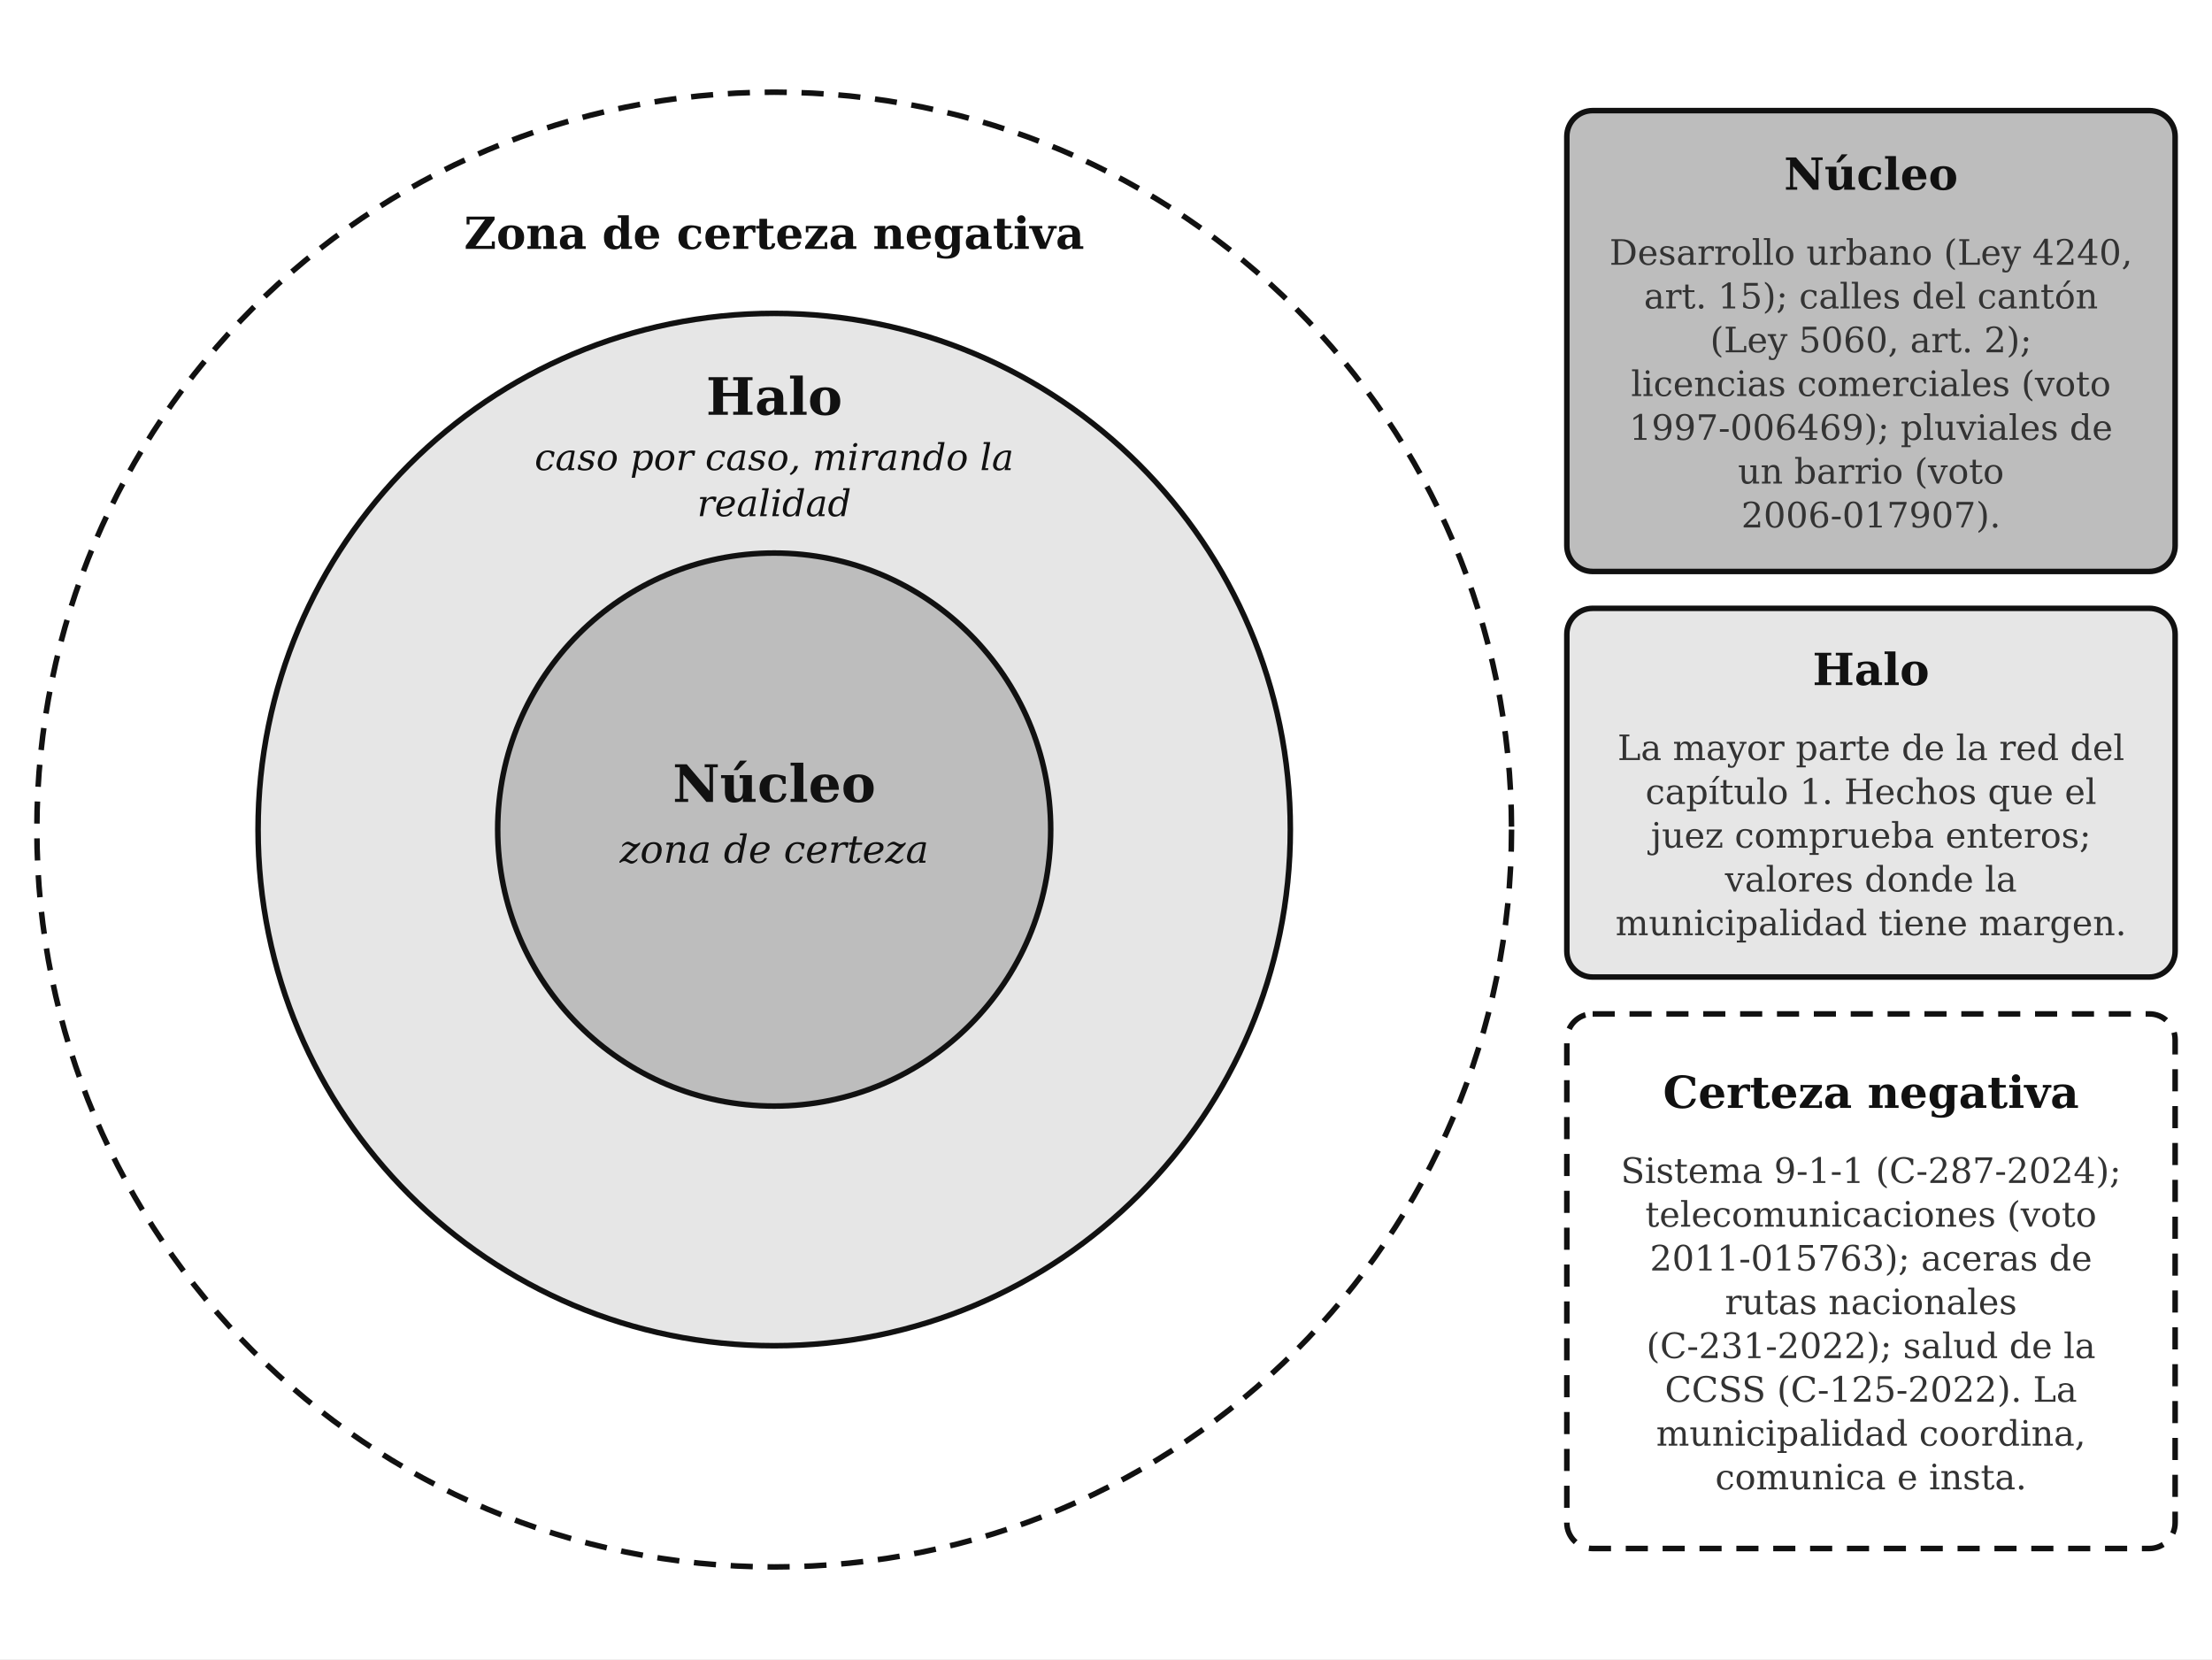
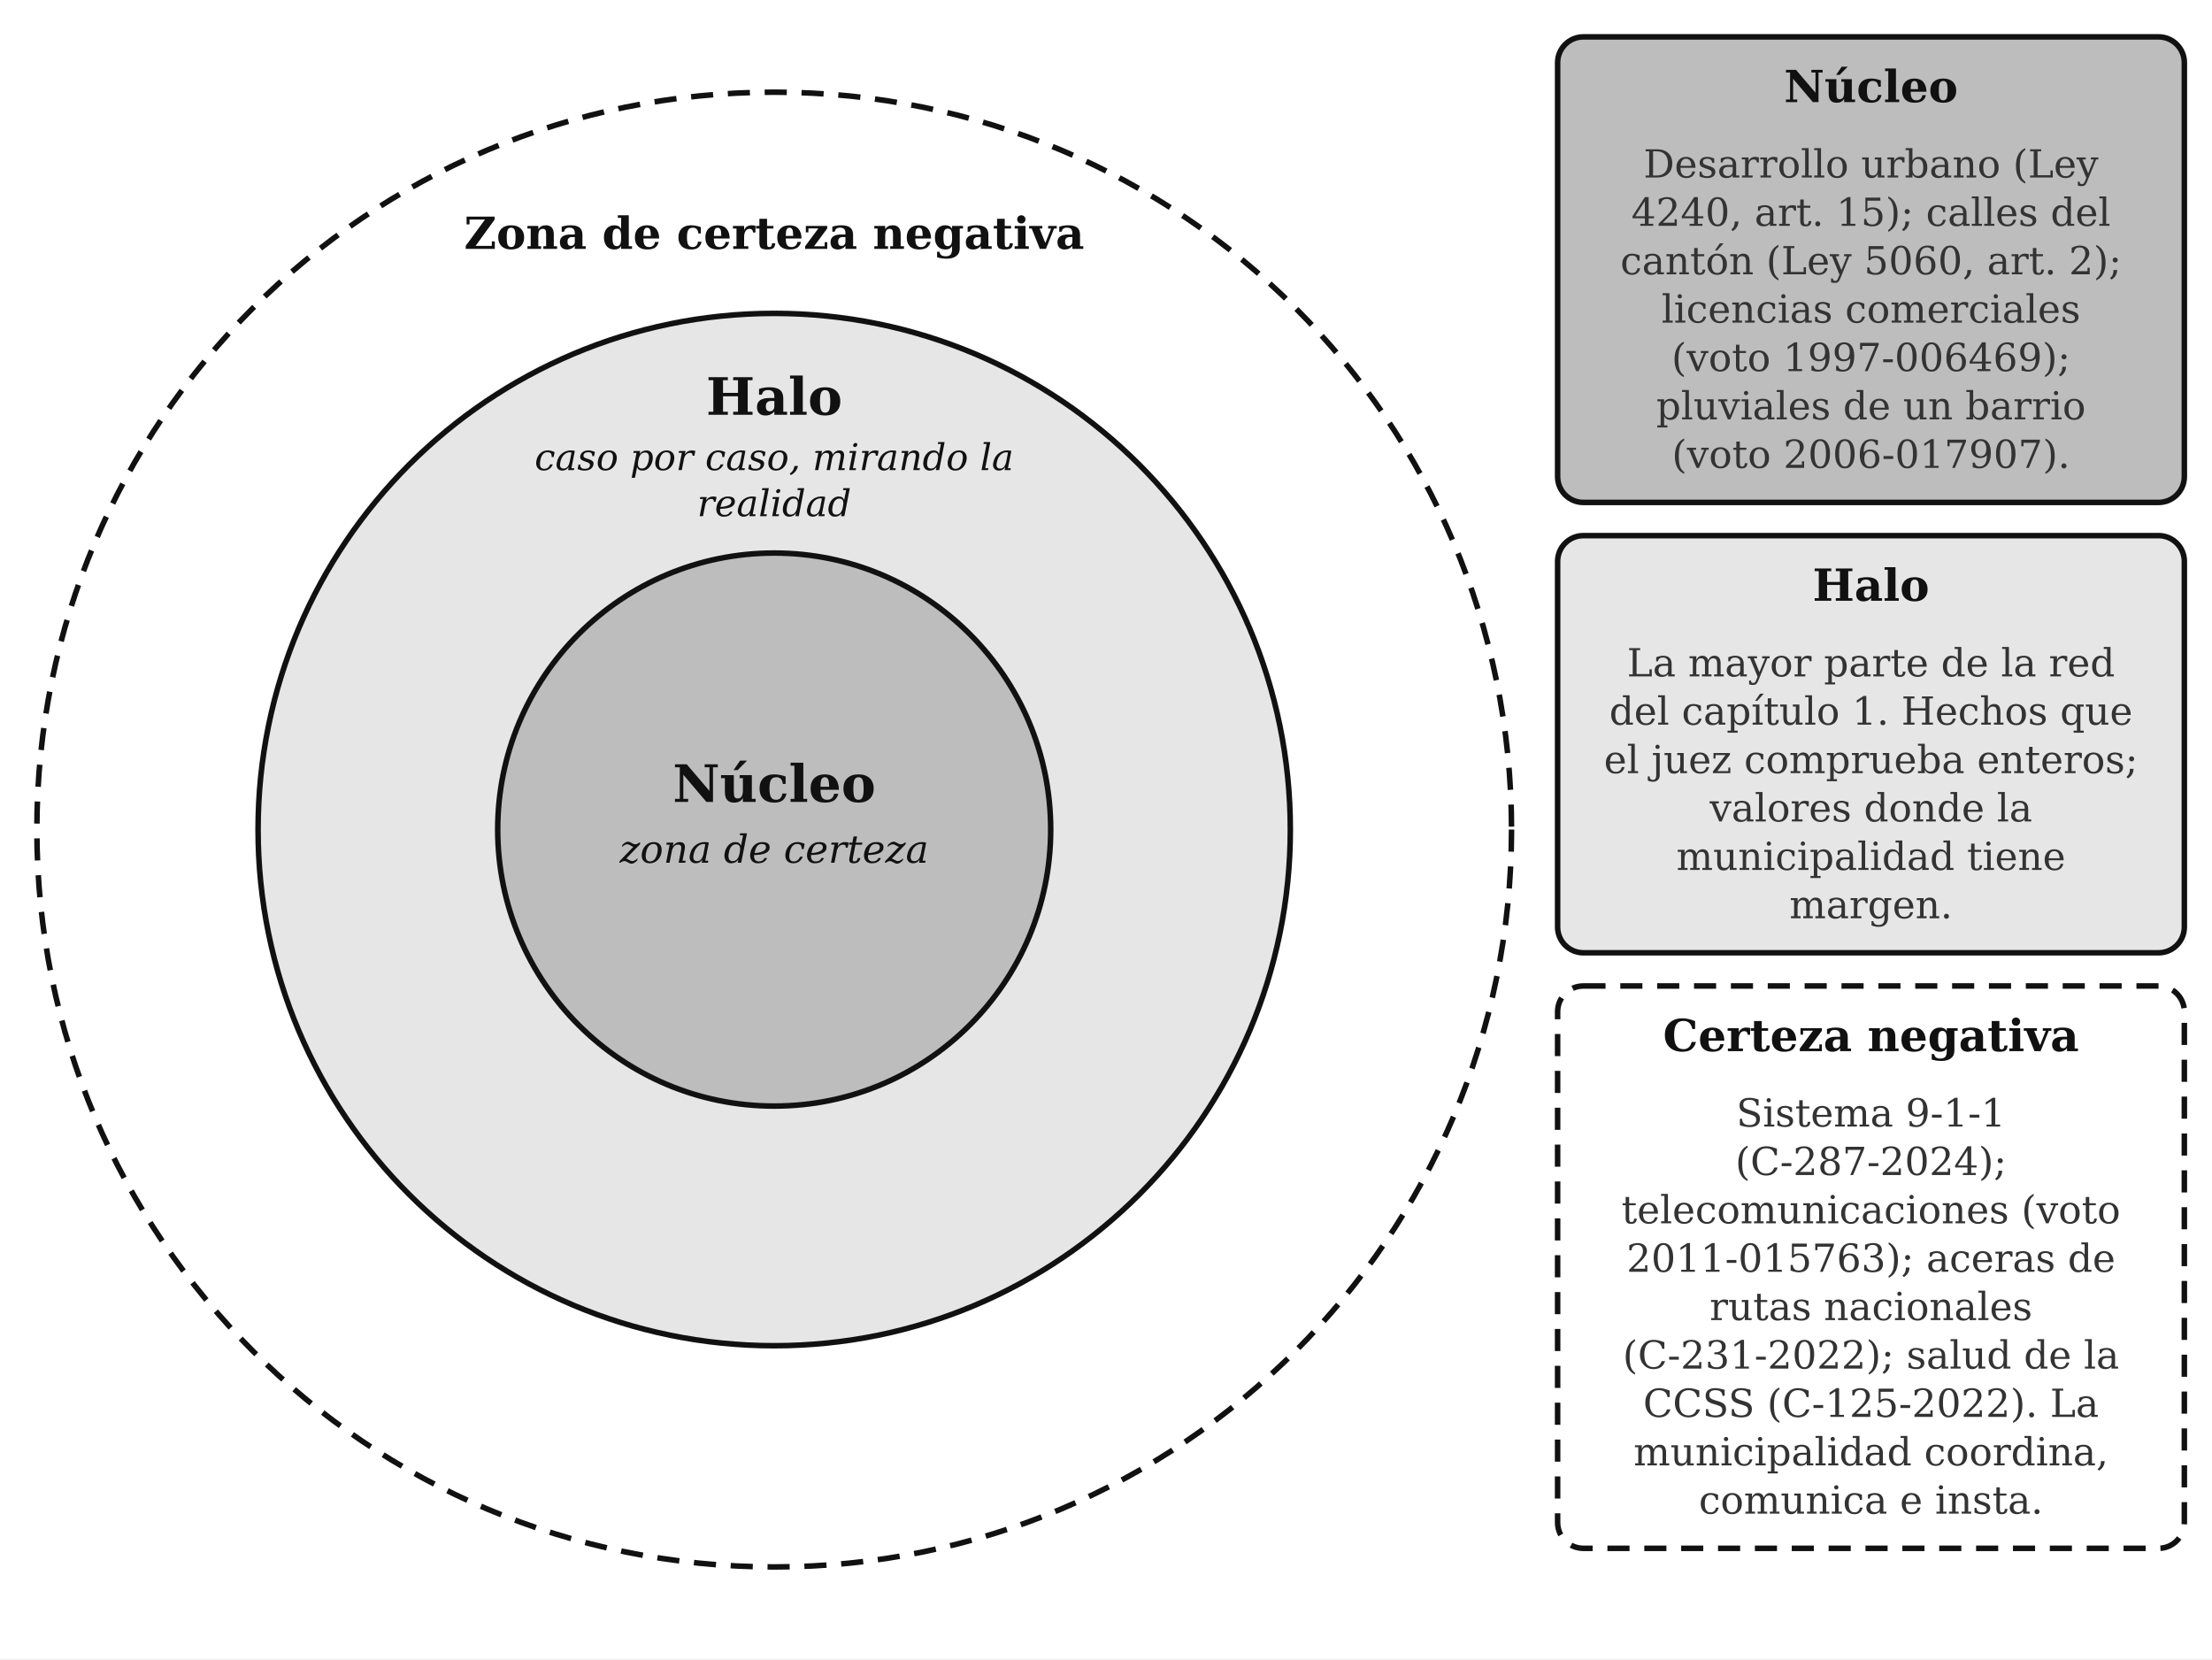
<svg xmlns="http://www.w3.org/2000/svg" width="1200" height="900" viewBox="0 0 1200 900" font-family="DejaVu Serif, serif">
  <defs>
    <marker id="ar" markerWidth="14" markerHeight="14" refX="11" refY="7" orient="auto" markerUnits="userSpaceOnUse">
      <path d="M0,0 L14,7 L0,14 Z" fill="#111" />
    </marker>
  </defs>
  <rect width="100%" height="100%" fill="white" />
  <ellipse cx="420" cy="450" rx="400" ry="400" fill="white" stroke="#111" stroke-width="3" stroke-dasharray="12,8" />
  <ellipse cx="420" cy="450" rx="280" ry="280" fill="#e6e6e6" stroke="#111" stroke-width="3" />
  <ellipse cx="420" cy="450" rx="150" ry="150" fill="#bdbdbd" stroke="#111" stroke-width="3" />
  <text x="420.0" y="435.0" font-size="28" font-weight="bold" font-style="normal" text-anchor="middle" fill="#111">Núcleo</text>
  <text x="420.0" y="468.0" font-size="21" font-weight="normal" font-style="italic" text-anchor="middle" fill="#111">zona de certeza</text>
  <text x="420.0" y="225.0" font-size="28" font-weight="bold" font-style="normal" text-anchor="middle" fill="#111">Halo</text>
  <text x="420.0" y="255.0" font-size="20" font-weight="normal" font-style="italic" text-anchor="middle" fill="#111">caso por caso, mirando la</text>
  <text x="420.0" y="280.0" font-size="20" font-weight="normal" font-style="italic" text-anchor="middle" fill="#111">realidad</text>
  <text x="420.0" y="135.0" font-size="24" font-weight="bold" font-style="normal" text-anchor="middle" fill="#111">Zona de certeza negativa</text>
-   <rect x="850" y="60" width="330" height="250" rx="14" fill="#bdbdbd" stroke="#111" stroke-width="3" />
-   <text x="1015.0" y="102.9" font-size="24" font-weight="bold" font-style="normal" text-anchor="middle" fill="#111">Núcleo</text>
-   <text x="1015.0" y="143.6" font-size="19" font-weight="normal" font-style="normal" text-anchor="middle" fill="#333">Desarrollo urbano (Ley 4240,</text>
-   <text x="1015.0" y="167.3" font-size="19" font-weight="normal" font-style="normal" text-anchor="middle" fill="#333">art. 15); calles del cantón</text>
-   <text x="1015.0" y="191.1" font-size="19" font-weight="normal" font-style="normal" text-anchor="middle" fill="#333">(Ley 5060, art. 2);</text>
-   <text x="1015.0" y="214.8" font-size="19" font-weight="normal" font-style="normal" text-anchor="middle" fill="#333">licencias comerciales (voto</text>
-   <text x="1015.0" y="238.6" font-size="19" font-weight="normal" font-style="normal" text-anchor="middle" fill="#333">1997-006469); pluviales de</text>
-   <text x="1015.0" y="262.3" font-size="19" font-weight="normal" font-style="normal" text-anchor="middle" fill="#333">un barrio (voto</text>
-   <text x="1015.0" y="286.1" font-size="19" font-weight="normal" font-style="normal" text-anchor="middle" fill="#333">2006-017907).</text>
-   <rect x="850" y="330" width="330" height="200" rx="14" fill="#e6e6e6" stroke="#111" stroke-width="3" />
-   <text x="1015.0" y="371.6" font-size="24" font-weight="bold" font-style="normal" text-anchor="middle" fill="#111">Halo</text>
-   <text x="1015.0" y="412.3" font-size="19" font-weight="normal" font-style="normal" text-anchor="middle" fill="#333">La mayor parte de la red del</text>
-   <text x="1015.0" y="436.1" font-size="19" font-weight="normal" font-style="normal" text-anchor="middle" fill="#333">capítulo 1. Hechos que el</text>
-   <text x="1015.0" y="459.8" font-size="19" font-weight="normal" font-style="normal" text-anchor="middle" fill="#333">juez comprueba enteros;</text>
-   <text x="1015.0" y="483.6" font-size="19" font-weight="normal" font-style="normal" text-anchor="middle" fill="#333">valores donde la</text>
-   <text x="1015.0" y="507.3" font-size="19" font-weight="normal" font-style="normal" text-anchor="middle" fill="#333">municipalidad tiene margen.</text>
-   <rect x="850" y="550" width="330" height="290" rx="14" fill="white" stroke="#111" stroke-width="3" stroke-dasharray="12,8" />
-   <text x="1015.0" y="601.0" font-size="24" font-weight="bold" font-style="normal" text-anchor="middle" fill="#111">Certeza negativa</text>
-   <text x="1015.0" y="641.7" font-size="19" font-weight="normal" font-style="normal" text-anchor="middle" fill="#333">Sistema 9-1-1 (C-287-2024);</text>
-   <text x="1015.0" y="665.4" font-size="19" font-weight="normal" font-style="normal" text-anchor="middle" fill="#333">telecomunicaciones (voto</text>
-   <text x="1015.0" y="689.2" font-size="19" font-weight="normal" font-style="normal" text-anchor="middle" fill="#333">2011-015763); aceras de</text>
-   <text x="1015.0" y="712.9" font-size="19" font-weight="normal" font-style="normal" text-anchor="middle" fill="#333">rutas nacionales</text>
-   <text x="1015.0" y="736.7" font-size="19" font-weight="normal" font-style="normal" text-anchor="middle" fill="#333">(C-231-2022); salud de la</text>
-   <text x="1015.0" y="760.4" font-size="19" font-weight="normal" font-style="normal" text-anchor="middle" fill="#333">CCSS (C-125-2022). La</text>
-   <text x="1015.0" y="784.2" font-size="19" font-weight="normal" font-style="normal" text-anchor="middle" fill="#333">municipalidad coordina,</text>
-   <text x="1015.0" y="807.9" font-size="19" font-weight="normal" font-style="normal" text-anchor="middle" fill="#333">comunica e insta.</text>
+   <rect x="845" y="20" width="340" height="252.55" rx="14" fill="#bdbdbd" stroke="#111" stroke-width="3" />
+   <text x="1015.0" y="55.4" font-size="24" font-weight="bold" font-style="normal" text-anchor="middle" fill="#111">Núcleo</text>
+   <text x="1015.0" y="96.3" font-size="21" font-weight="normal" font-style="normal" text-anchor="middle" fill="#333">Desarrollo urbano (Ley</text>
+   <text x="1015.0" y="122.5" font-size="21" font-weight="normal" font-style="normal" text-anchor="middle" fill="#333">4240, art. 15); calles del</text>
+   <text x="1015.0" y="148.8" font-size="21" font-weight="normal" font-style="normal" text-anchor="middle" fill="#333">cantón (Ley 5060, art. 2);</text>
+   <text x="1015.0" y="175.0" font-size="21" font-weight="normal" font-style="normal" text-anchor="middle" fill="#333">licencias comerciales</text>
+   <text x="1015.0" y="201.3" font-size="21" font-weight="normal" font-style="normal" text-anchor="middle" fill="#333">(voto 1997-006469);</text>
+   <text x="1015.0" y="227.5" font-size="21" font-weight="normal" font-style="normal" text-anchor="middle" fill="#333">pluviales de un barrio</text>
+   <text x="1015.0" y="253.8" font-size="21" font-weight="normal" font-style="normal" text-anchor="middle" fill="#333">(voto 2006-017907).</text>
+   <rect x="845" y="290.55" width="340" height="226.3" rx="14" fill="#e6e6e6" stroke="#111" stroke-width="3" />
+   <text x="1015.0" y="325.9" font-size="24" font-weight="bold" font-style="normal" text-anchor="middle" fill="#111">Halo</text>
+   <text x="1015.0" y="366.9" font-size="21" font-weight="normal" font-style="normal" text-anchor="middle" fill="#333">La mayor parte de la red</text>
+   <text x="1015.0" y="393.1" font-size="21" font-weight="normal" font-style="normal" text-anchor="middle" fill="#333">del capítulo 1. Hechos que</text>
+   <text x="1015.0" y="419.4" font-size="21" font-weight="normal" font-style="normal" text-anchor="middle" fill="#333">el juez comprueba enteros;</text>
+   <text x="1015.0" y="445.6" font-size="21" font-weight="normal" font-style="normal" text-anchor="middle" fill="#333">valores donde la</text>
+   <text x="1015.0" y="471.9" font-size="21" font-weight="normal" font-style="normal" text-anchor="middle" fill="#333">municipalidad tiene</text>
+   <text x="1015.0" y="498.1" font-size="21" font-weight="normal" font-style="normal" text-anchor="middle" fill="#333">margen.</text>
+   <rect x="845" y="534.85" width="340" height="305.05" rx="14" fill="white" stroke="#111" stroke-width="3" stroke-dasharray="12,8" />
+   <text x="1015.0" y="570.2" font-size="24" font-weight="bold" font-style="normal" text-anchor="middle" fill="#111">Certeza negativa</text>
+   <text x="1015.0" y="611.1" font-size="21" font-weight="normal" font-style="normal" text-anchor="middle" fill="#333">Sistema 9-1-1</text>
+   <text x="1015.0" y="637.4" font-size="21" font-weight="normal" font-style="normal" text-anchor="middle" fill="#333">(C-287-2024);</text>
+   <text x="1015.0" y="663.6" font-size="21" font-weight="normal" font-style="normal" text-anchor="middle" fill="#333">telecomunicaciones (voto</text>
+   <text x="1015.0" y="689.9" font-size="21" font-weight="normal" font-style="normal" text-anchor="middle" fill="#333">2011-015763); aceras de</text>
+   <text x="1015.0" y="716.1" font-size="21" font-weight="normal" font-style="normal" text-anchor="middle" fill="#333">rutas nacionales</text>
+   <text x="1015.0" y="742.4" font-size="21" font-weight="normal" font-style="normal" text-anchor="middle" fill="#333">(C-231-2022); salud de la</text>
+   <text x="1015.0" y="768.6" font-size="21" font-weight="normal" font-style="normal" text-anchor="middle" fill="#333">CCSS (C-125-2022). La</text>
+   <text x="1015.0" y="794.9" font-size="21" font-weight="normal" font-style="normal" text-anchor="middle" fill="#333">municipalidad coordina,</text>
+   <text x="1015.0" y="821.1" font-size="21" font-weight="normal" font-style="normal" text-anchor="middle" fill="#333">comunica e insta.</text>
</svg>
